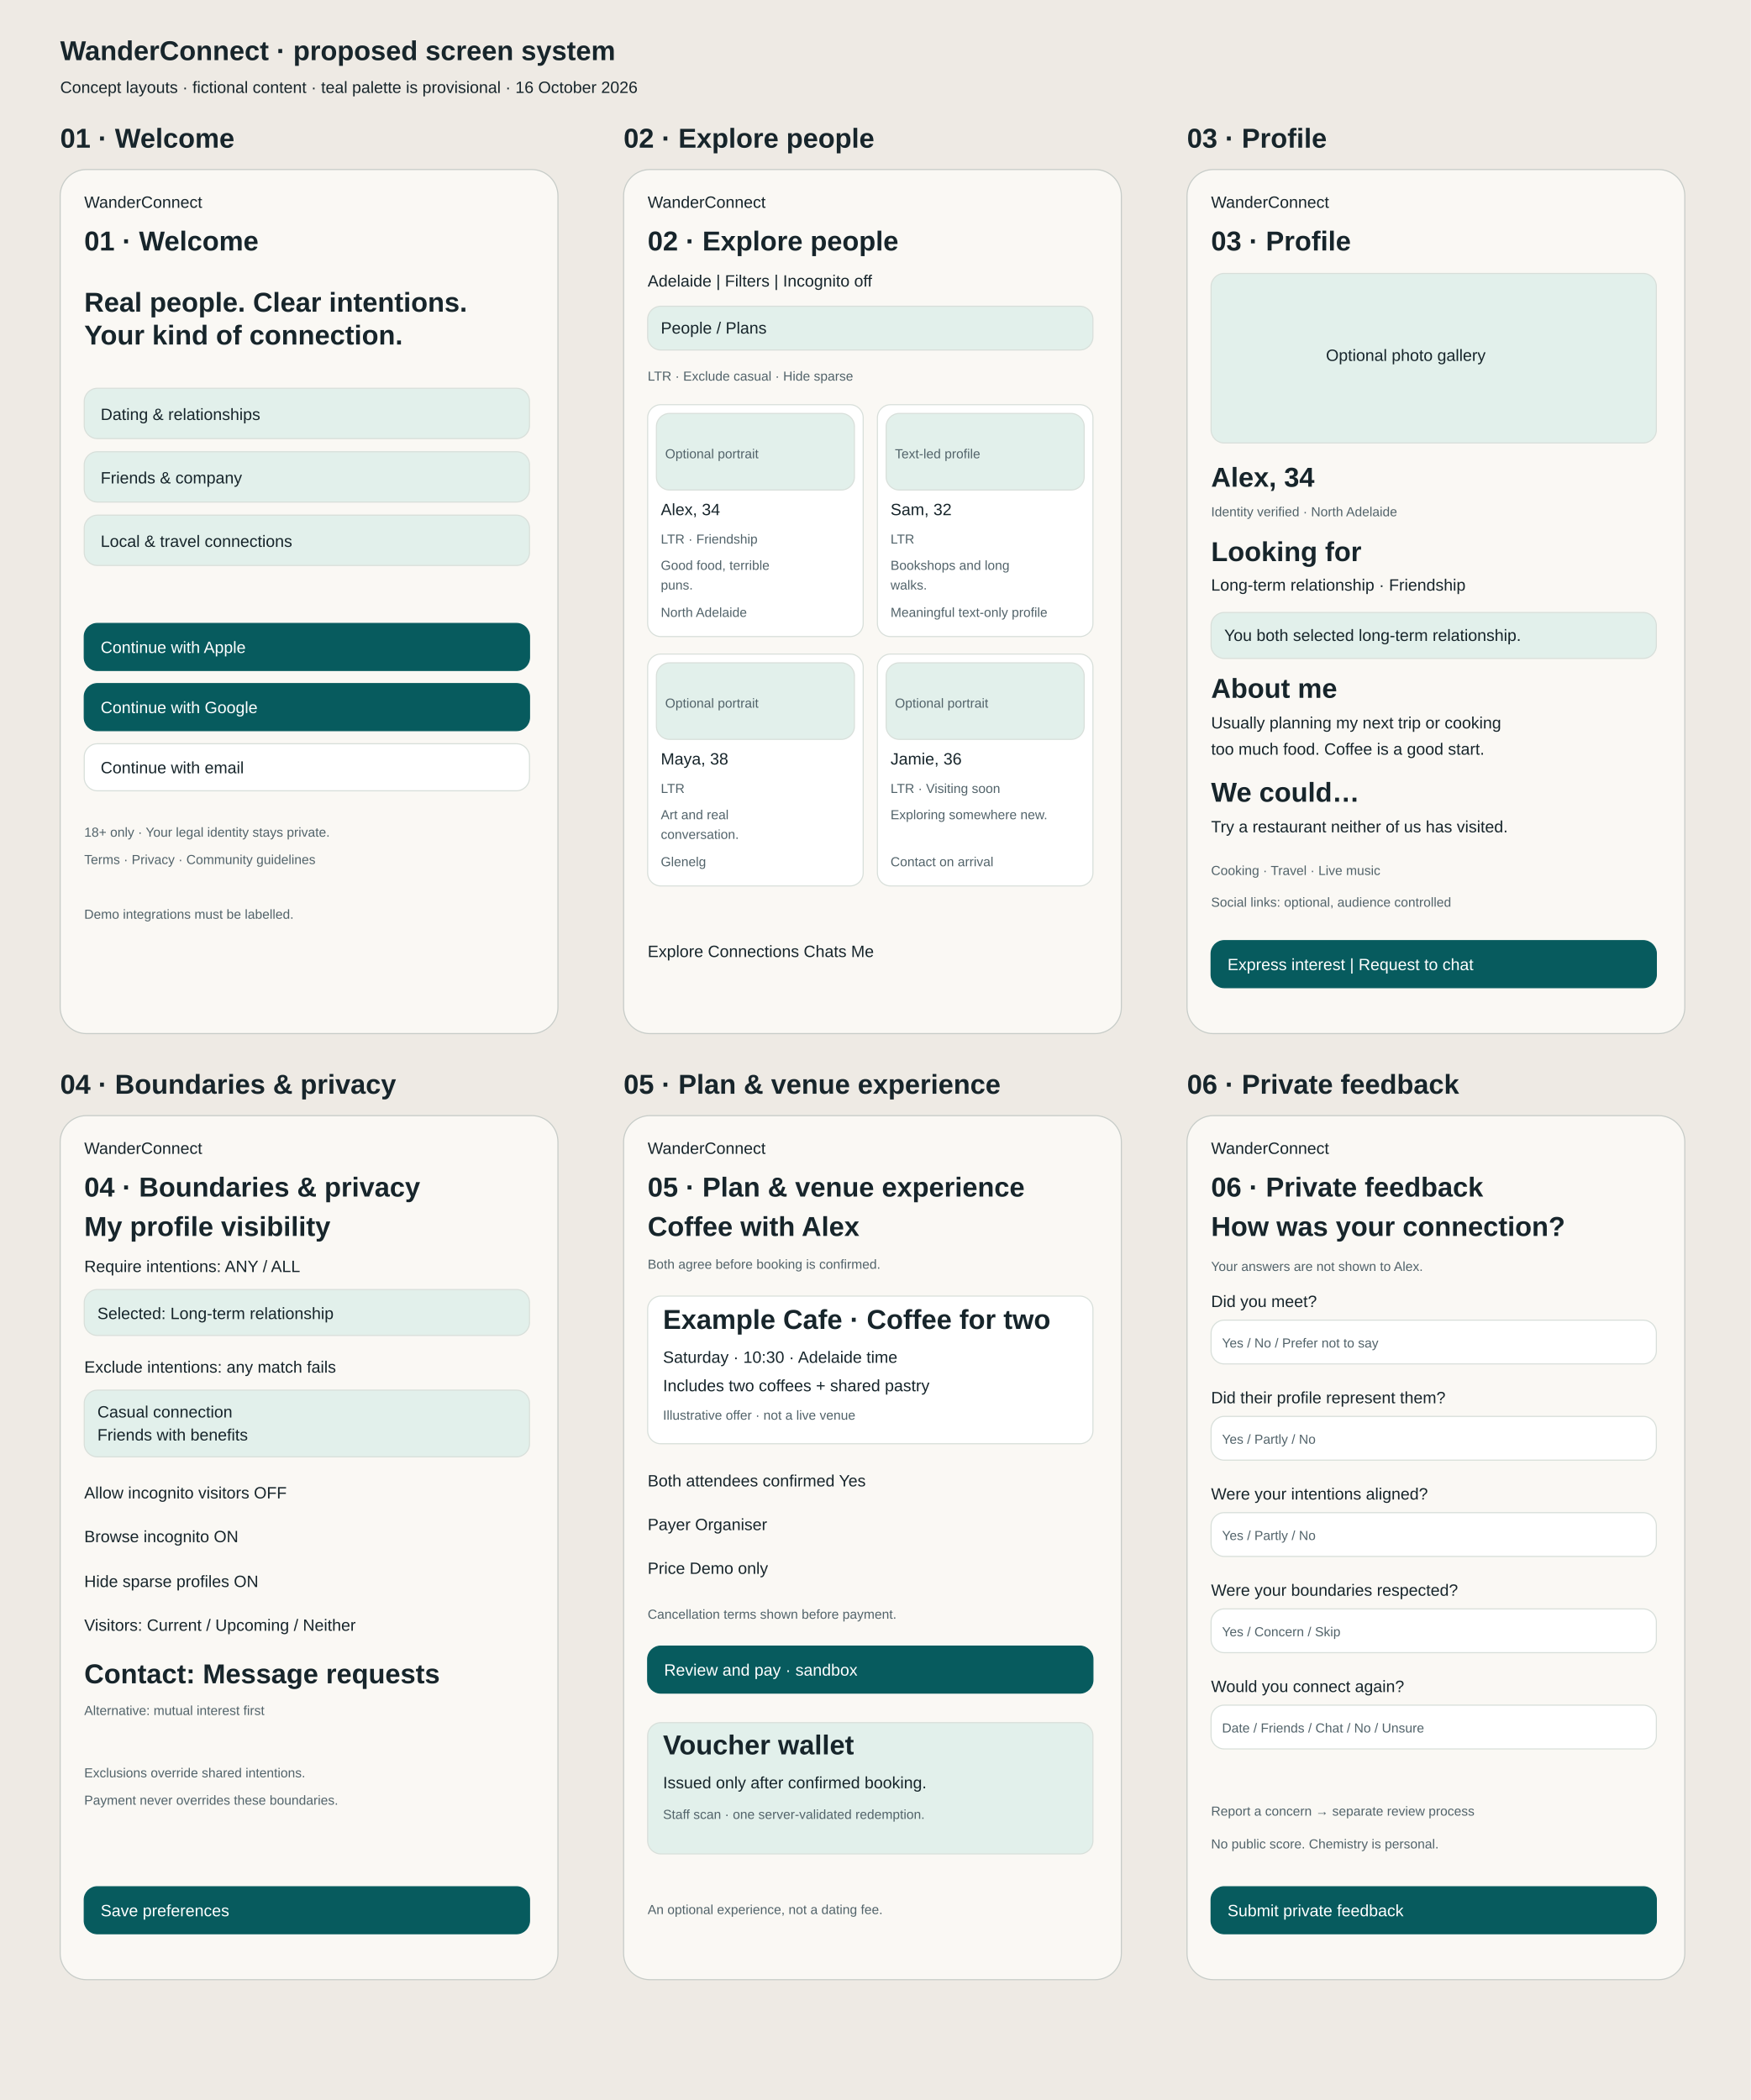
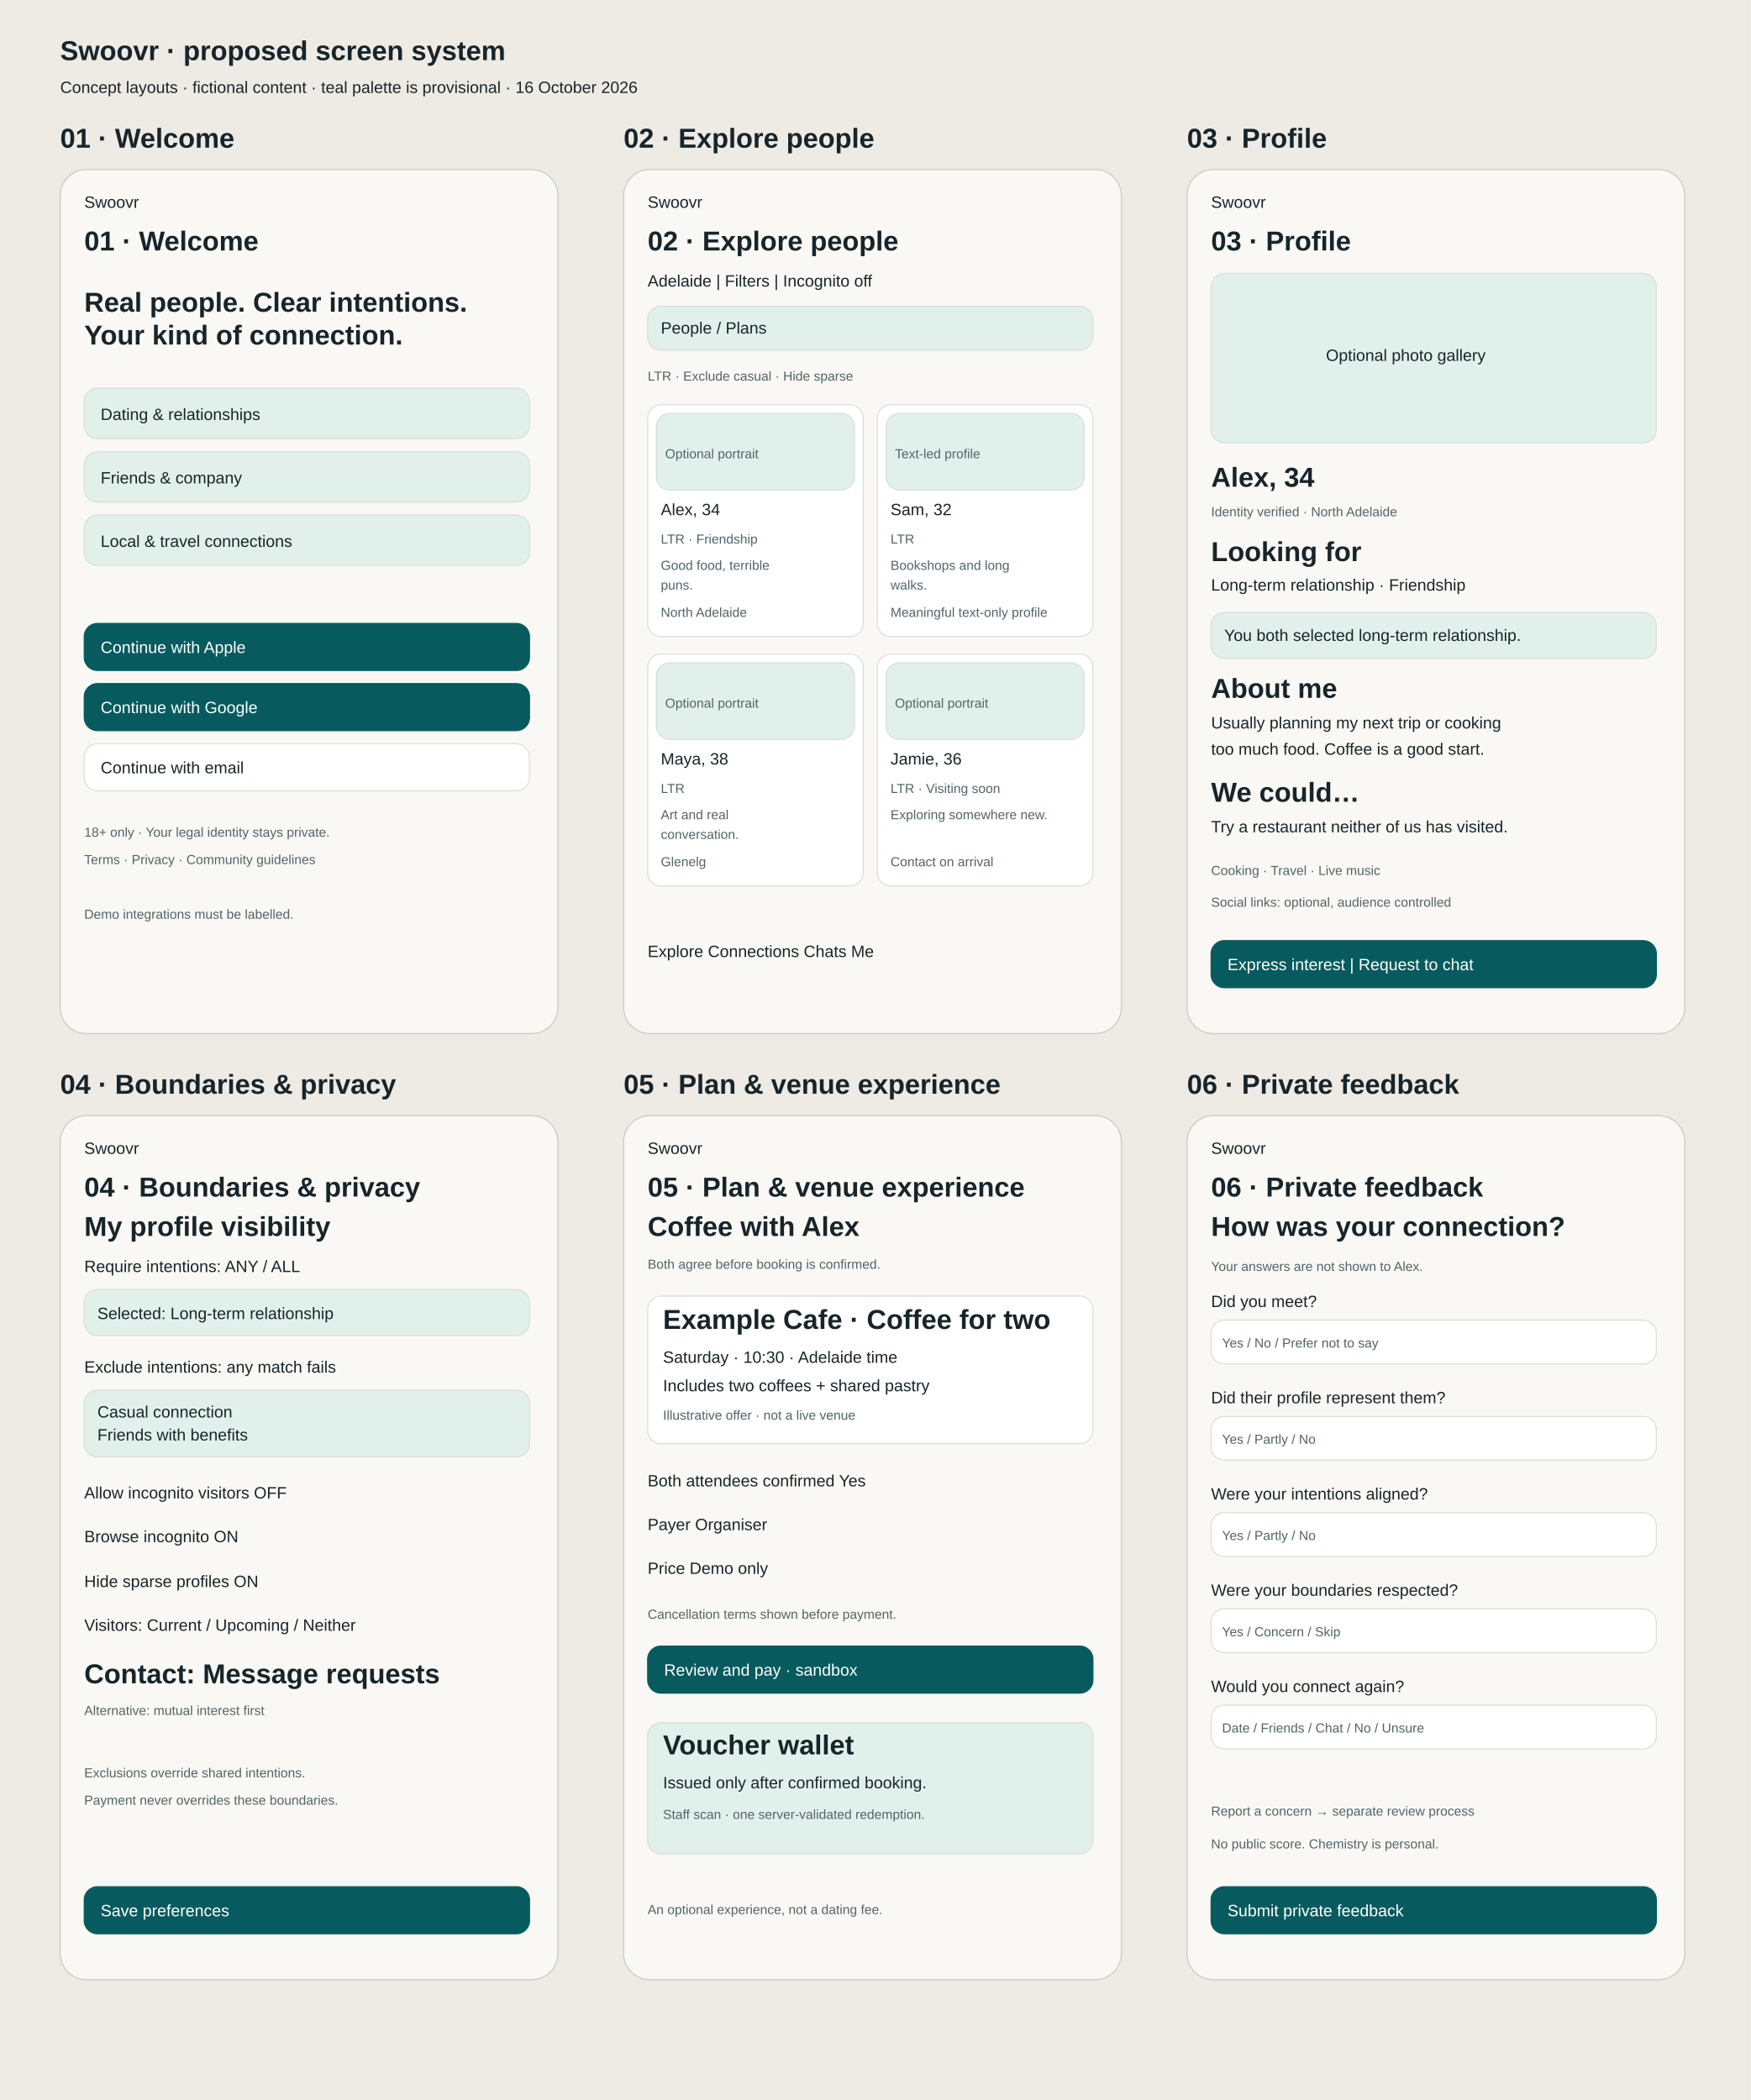
<svg xmlns="http://www.w3.org/2000/svg" width="1600" height="1920" viewBox="0 0 1600 1920">
  <rect width="1600" height="1920" fill="#eeeae4" />
  <style>text{font-family:Arial,sans-serif;fill:#17252B}.h{font-size:25px;font-weight:bold}.b{font-size:15px}.s{font-size:12px;fill:#52636a}</style>
-   <text x="55" y="55" class="h">WanderConnect · proposed screen system</text>
+   <text x="55" y="55" class="h">Swoovr · proposed screen system</text>
  <text x="55" y="85" class="b">Concept layouts · fictional content · teal palette is provisional · 16 October 2026</text>
  <text x="55" y="135" class="h">01 · Welcome</text>
  <rect x="55" y="155" width="455" height="790" rx="24" fill="#FAF8F4" stroke="#c7ccc8" />
-   <text x="77" y="190" class="b">WanderConnect</text>
+   <text x="77" y="190" class="b">Swoovr</text>
  <text x="77" y="229" class="h">01 · Welcome</text>
  <text x="77" y="285" class="h">Real people. Clear intentions.</text>
  <text x="77" y="315" class="h">Your kind of connection.</text>
  <rect x="77" y="355" width="407" height="46" rx="12" fill="#E2F0EB" stroke="#D8DFDA" />
  <text x="92" y="384" class="b">Dating &amp; relationships</text>
  <rect x="77" y="413" width="407" height="46" rx="12" fill="#E2F0EB" stroke="#D8DFDA" />
  <text x="92" y="442" class="b">Friends &amp; company</text>
  <rect x="77" y="471" width="407" height="46" rx="12" fill="#E2F0EB" stroke="#D8DFDA" />
  <text x="92" y="500" class="b">Local &amp; travel connections</text>
  <rect x="77" y="570" width="407" height="43" rx="12" fill="#075B5E" stroke="#075B5E" />
  <text x="92" y="597" class="b" style="fill:#FFFFFF">Continue with Apple</text>
  <rect x="77" y="625" width="407" height="43" rx="12" fill="#075B5E" stroke="#075B5E" />
  <text x="92" y="652" class="b" style="fill:#FFFFFF">Continue with Google</text>
  <rect x="77" y="680" width="407" height="43" rx="12" fill="#FFFFFF" stroke="#D8DFDA" />
  <text x="92" y="707" class="b">Continue with email</text>
  <text x="77" y="765" class="s">18+ only · Your legal identity stays private.</text>
  <text x="77" y="790" class="s">Terms · Privacy · Community guidelines</text>
  <text x="77" y="840" class="s">Demo integrations must be labelled.</text>
  <text x="570" y="135" class="h">02 · Explore people</text>
  <rect x="570" y="155" width="455" height="790" rx="24" fill="#FAF8F4" stroke="#c7ccc8" />
-   <text x="592" y="190" class="b">WanderConnect</text>
+   <text x="592" y="190" class="b">Swoovr</text>
  <text x="592" y="229" class="h">02 · Explore people</text>
  <text x="592" y="262" class="b">Adelaide    |    Filters    |    Incognito off</text>
  <rect x="592" y="280" width="407" height="40" rx="12" fill="#E2F0EB" stroke="#D8DFDA" />
  <text x="604" y="305" class="b">People    /    Plans</text>
  <text x="592" y="348" class="s">LTR · Exclude casual · Hide sparse</text>
  <rect x="592" y="370" width="197" height="212" rx="12" fill="#FFFFFF" stroke="#D8DFDA" />
  <rect x="600" y="378" width="181" height="70" rx="12" fill="#E2F0EB" stroke="#D8DFDA" />
  <text x="608" y="419" class="s">Optional portrait</text>
  <text x="604" y="471" class="b">Alex, 34</text>
  <text x="604" y="497" class="s">LTR · Friendship</text>
  <text x="604" y="521" class="s">Good food, terrible</text>
  <text x="604" y="539" class="s">puns.</text>
  <text x="604" y="564" class="s">North Adelaide</text>
  <rect x="802" y="370" width="197" height="212" rx="12" fill="#FFFFFF" stroke="#D8DFDA" />
  <rect x="810" y="378" width="181" height="70" rx="12" fill="#E2F0EB" stroke="#D8DFDA" />
  <text x="818" y="419" class="s">Text-led profile</text>
  <text x="814" y="471" class="b">Sam, 32</text>
  <text x="814" y="497" class="s">LTR</text>
  <text x="814" y="521" class="s">Bookshops and long</text>
  <text x="814" y="539" class="s">walks.</text>
  <text x="814" y="564" class="s">Meaningful text-only profile</text>
  <rect x="592" y="598" width="197" height="212" rx="12" fill="#FFFFFF" stroke="#D8DFDA" />
  <rect x="600" y="606" width="181" height="70" rx="12" fill="#E2F0EB" stroke="#D8DFDA" />
  <text x="608" y="647" class="s">Optional portrait</text>
  <text x="604" y="699" class="b">Maya, 38</text>
  <text x="604" y="725" class="s">LTR</text>
  <text x="604" y="749" class="s">Art and real</text>
  <text x="604" y="767" class="s">conversation.</text>
  <text x="604" y="792" class="s">Glenelg</text>
  <rect x="802" y="598" width="197" height="212" rx="12" fill="#FFFFFF" stroke="#D8DFDA" />
  <rect x="810" y="606" width="181" height="70" rx="12" fill="#E2F0EB" stroke="#D8DFDA" />
  <text x="818" y="647" class="s">Optional portrait</text>
  <text x="814" y="699" class="b">Jamie, 36</text>
  <text x="814" y="725" class="s">LTR · Visiting soon</text>
  <text x="814" y="749" class="s">Exploring somewhere new.</text>
  <text x="814" y="767" class="s" />
  <text x="814" y="792" class="s">Contact on arrival</text>
  <text x="592" y="875" class="b">Explore   Connections   Chats   Me</text>
  <text x="1085" y="135" class="h">03 · Profile</text>
  <rect x="1085" y="155" width="455" height="790" rx="24" fill="#FAF8F4" stroke="#c7ccc8" />
-   <text x="1107" y="190" class="b">WanderConnect</text>
+   <text x="1107" y="190" class="b">Swoovr</text>
  <text x="1107" y="229" class="h">03 · Profile</text>
  <rect x="1107" y="250" width="407" height="155" rx="12" fill="#E2F0EB" stroke="#D8DFDA" />
  <text x="1212" y="330" class="b">Optional photo gallery</text>
  <text x="1107" y="445" class="h">Alex, 34</text>
  <text x="1107" y="472" class="s">Identity verified · North Adelaide</text>
  <text x="1107" y="513" class="h">Looking for</text>
  <text x="1107" y="540" class="b">Long-term relationship · Friendship</text>
  <rect x="1107" y="560" width="407" height="42" rx="12" fill="#E2F0EB" stroke="#D8DFDA" />
  <text x="1119" y="586" class="b">You both selected long-term relationship.</text>
  <text x="1107" y="638" class="h">About me</text>
  <text x="1107" y="666" class="b">Usually planning my next trip or cooking</text>
  <text x="1107" y="690" class="b">too much food. Coffee is a good start.</text>
  <text x="1107" y="733" class="h">We could…</text>
  <text x="1107" y="761" class="b">Try a restaurant neither of us has visited.</text>
  <text x="1107" y="800" class="s">Cooking · Travel · Live music</text>
  <text x="1107" y="829" class="s">Social links: optional, audience controlled</text>
  <rect x="1107" y="860" width="407" height="43" rx="12" fill="#075B5E" stroke="#075B5E" />
  <text x="1122" y="887" class="b" style="fill:#FFFFFF">Express interest     |     Request to chat</text>
  <text x="55" y="1000" class="h">04 · Boundaries &amp; privacy</text>
  <rect x="55" y="1020" width="455" height="790" rx="24" fill="#FAF8F4" stroke="#c7ccc8" />
-   <text x="77" y="1055" class="b">WanderConnect</text>
+   <text x="77" y="1055" class="b">Swoovr</text>
  <text x="77" y="1094" class="h">04 · Boundaries &amp; privacy</text>
  <text x="77" y="1130" class="h">My profile visibility</text>
  <text x="77" y="1163" class="b">Require intentions: ANY / ALL</text>
  <rect x="77" y="1179" width="407" height="42" rx="12" fill="#E2F0EB" stroke="#D8DFDA" />
  <text x="89" y="1206" class="b">Selected: Long-term relationship</text>
  <text x="77" y="1255" class="b">Exclude intentions: any match fails</text>
  <rect x="77" y="1271" width="407" height="61" rx="12" fill="#E2F0EB" stroke="#D8DFDA" />
  <text x="89" y="1296" class="b">Casual connection</text>
  <text x="89" y="1317" class="b">Friends with benefits</text>
  <text x="77" y="1370" class="b">Allow incognito visitors                  OFF</text>
  <text x="77" y="1410" class="b">Browse incognito                              ON</text>
  <text x="77" y="1451" class="b">Hide sparse profiles                          ON</text>
  <text x="77" y="1491" class="b">Visitors: Current / Upcoming / Neither</text>
  <text x="77" y="1539" class="h">Contact: Message requests</text>
  <text x="77" y="1568" class="s">Alternative: mutual interest first</text>
  <text x="77" y="1625" class="s">Exclusions override shared intentions.</text>
  <text x="77" y="1650" class="s">Payment never overrides these boundaries.</text>
  <rect x="77" y="1725" width="407" height="43" rx="12" fill="#075B5E" stroke="#075B5E" />
  <text x="92" y="1752" class="b" style="fill:#FFFFFF">Save preferences</text>
  <text x="570" y="1000" class="h">05 · Plan &amp; venue experience</text>
  <rect x="570" y="1020" width="455" height="790" rx="24" fill="#FAF8F4" stroke="#c7ccc8" />
-   <text x="592" y="1055" class="b">WanderConnect</text>
+   <text x="592" y="1055" class="b">Swoovr</text>
  <text x="592" y="1094" class="h">05 · Plan &amp; venue experience</text>
  <text x="592" y="1130" class="h">Coffee with Alex</text>
  <text x="592" y="1160" class="s">Both agree before booking is confirmed.</text>
  <rect x="592" y="1185" width="407" height="135" rx="12" fill="#FFFFFF" stroke="#D8DFDA" />
  <text x="606" y="1215" class="h">Example Cafe · Coffee for two</text>
  <text x="606" y="1246" class="b">Saturday · 10:30 · Adelaide time</text>
  <text x="606" y="1272" class="b">Includes two coffees + shared pastry</text>
  <text x="606" y="1298" class="s">Illustrative offer · not a live venue</text>
  <text x="592" y="1359" class="b">Both attendees confirmed                 Yes</text>
  <text x="592" y="1399" class="b">Payer                                         Organiser</text>
  <text x="592" y="1439" class="b">Price                                         Demo only</text>
  <text x="592" y="1480" class="s">Cancellation terms shown before payment.</text>
  <rect x="592" y="1505" width="407" height="43" rx="12" fill="#075B5E" stroke="#075B5E" />
  <text x="607" y="1532" class="b" style="fill:#FFFFFF">Review and pay · sandbox</text>
  <rect x="592" y="1575" width="407" height="120" rx="12" fill="#E2F0EB" stroke="#D8DFDA" />
  <text x="606" y="1604" class="h">Voucher wallet</text>
  <text x="606" y="1635" class="b">Issued only after confirmed booking.</text>
  <text x="606" y="1663" class="s">Staff scan · one server-validated redemption.</text>
  <text x="592" y="1750" class="s">An optional experience, not a dating fee.</text>
  <text x="1085" y="1000" class="h">06 · Private feedback</text>
  <rect x="1085" y="1020" width="455" height="790" rx="24" fill="#FAF8F4" stroke="#c7ccc8" />
-   <text x="1107" y="1055" class="b">WanderConnect</text>
+   <text x="1107" y="1055" class="b">Swoovr</text>
  <text x="1107" y="1094" class="h">06 · Private feedback</text>
  <text x="1107" y="1130" class="h">How was your connection?</text>
  <text x="1107" y="1162" class="s">Your answers are not shown to Alex.</text>
  <text x="1107" y="1195" class="b">Did you meet?</text>
  <rect x="1107" y="1207" width="407" height="40" rx="12" fill="#FFFFFF" stroke="#D8DFDA" />
  <text x="1117" y="1232" class="s">Yes / No / Prefer not to say</text>
  <text x="1107" y="1283" class="b">Did their profile represent them?</text>
  <rect x="1107" y="1295" width="407" height="40" rx="12" fill="#FFFFFF" stroke="#D8DFDA" />
  <text x="1117" y="1320" class="s">Yes / Partly / No</text>
  <text x="1107" y="1371" class="b">Were your intentions aligned?</text>
  <rect x="1107" y="1383" width="407" height="40" rx="12" fill="#FFFFFF" stroke="#D8DFDA" />
  <text x="1117" y="1408" class="s">Yes / Partly / No</text>
  <text x="1107" y="1459" class="b">Were your boundaries respected?</text>
  <rect x="1107" y="1471" width="407" height="40" rx="12" fill="#FFFFFF" stroke="#D8DFDA" />
  <text x="1117" y="1496" class="s">Yes / Concern / Skip</text>
  <text x="1107" y="1547" class="b">Would you connect again?</text>
  <rect x="1107" y="1559" width="407" height="40" rx="12" fill="#FFFFFF" stroke="#D8DFDA" />
  <text x="1117" y="1584" class="s">Date / Friends / Chat / No / Unsure</text>
  <text x="1107" y="1660" class="s">Report a concern → separate review process</text>
  <text x="1107" y="1690" class="s">No public score. Chemistry is personal.</text>
  <rect x="1107" y="1725" width="407" height="43" rx="12" fill="#075B5E" stroke="#075B5E" />
  <text x="1122" y="1752" class="b" style="fill:#FFFFFF">Submit private feedback</text>
</svg>
